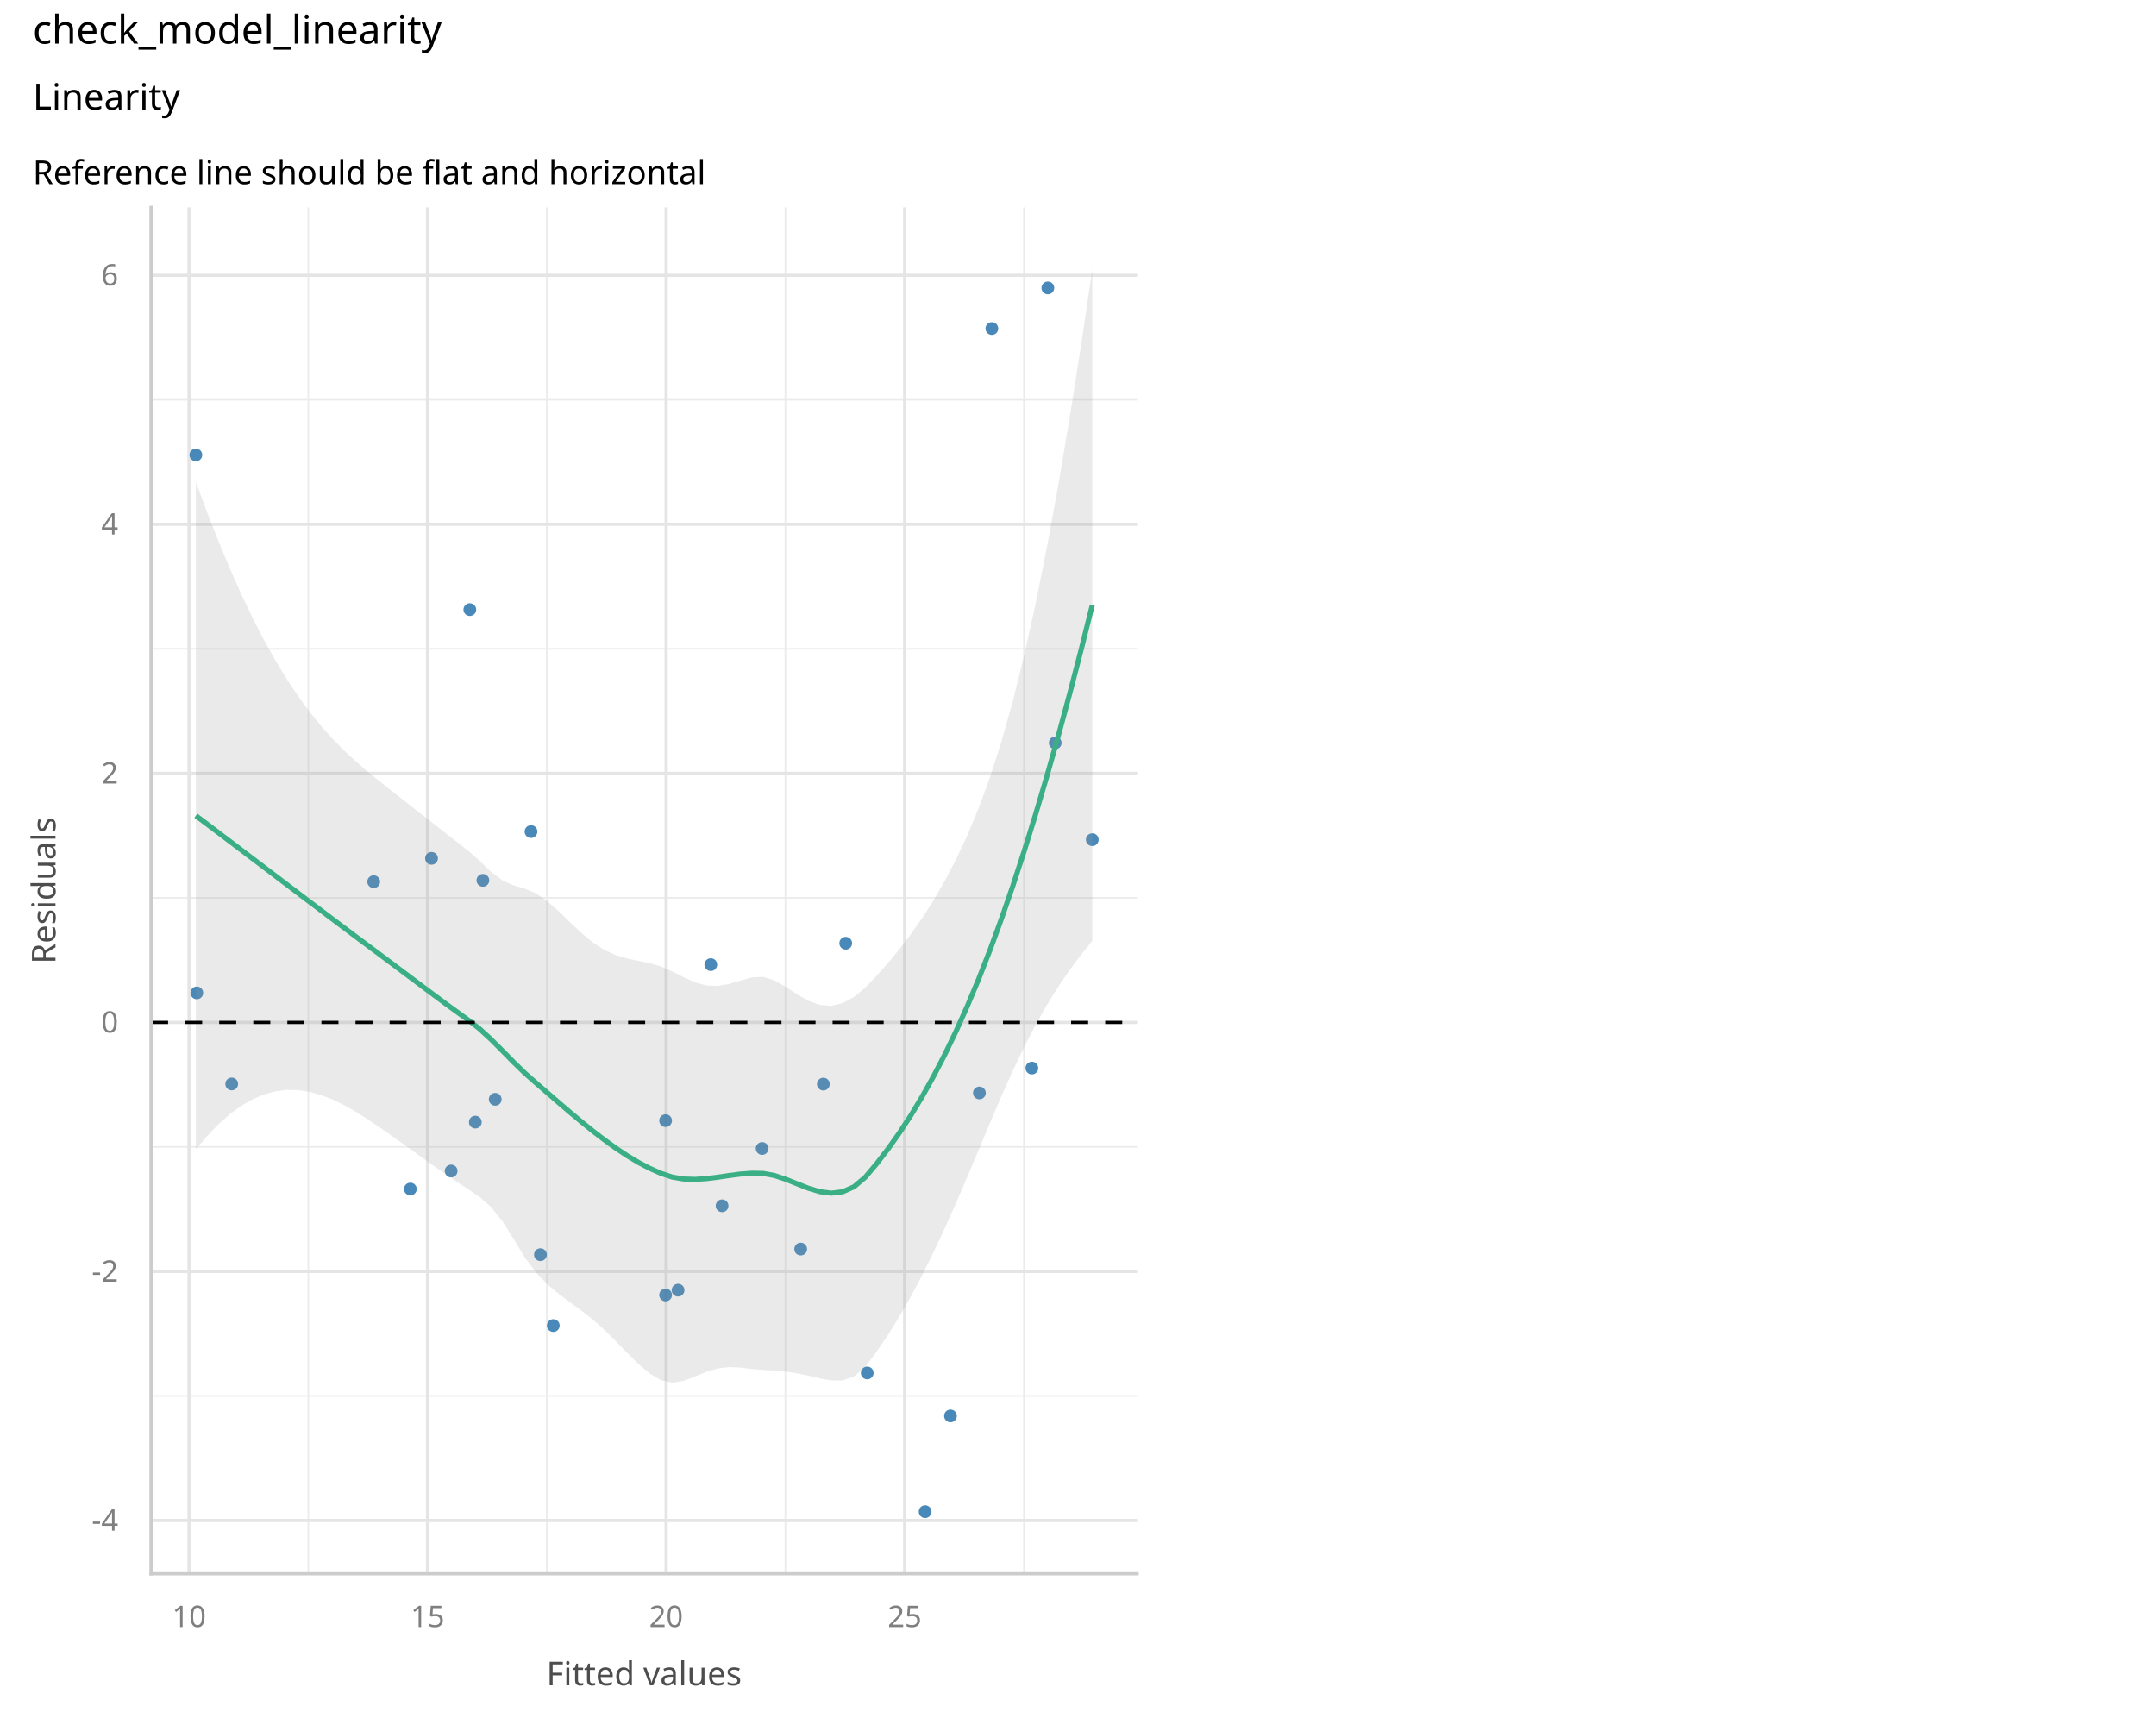
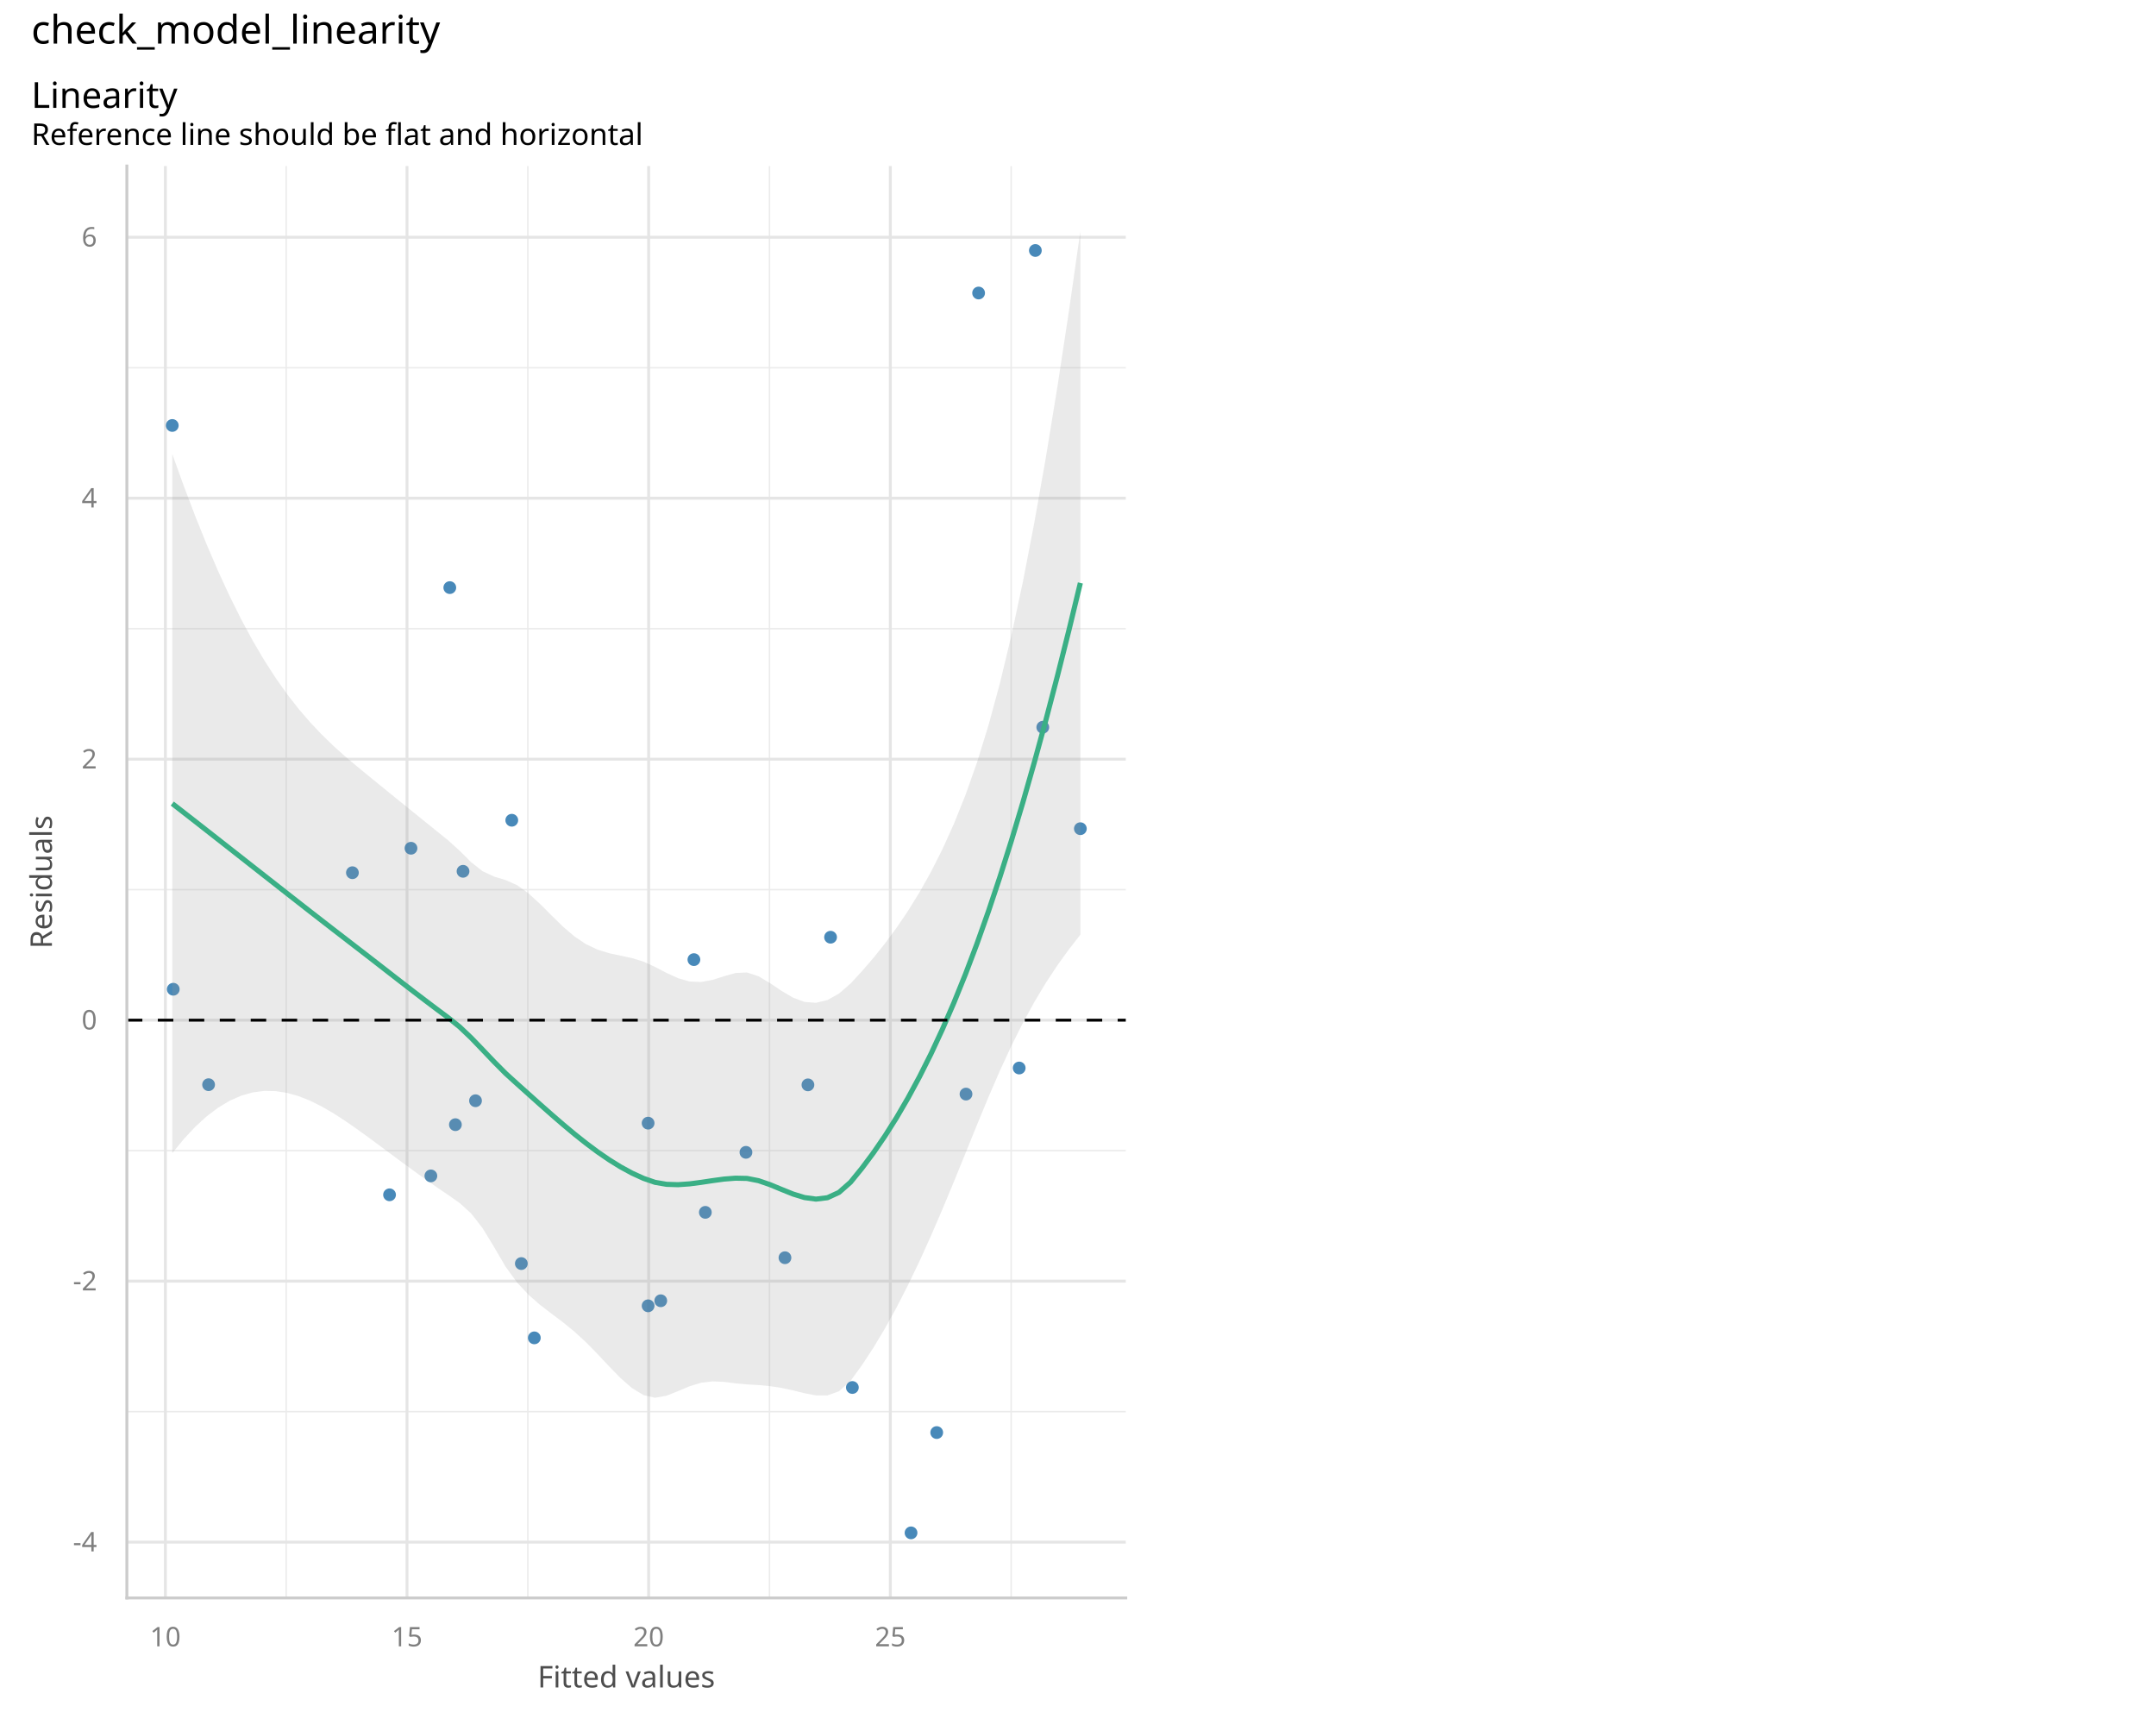
<svg xmlns="http://www.w3.org/2000/svg" class="svglite" data-engine-version="2.0" width="720.00pt" height="576.00pt" viewBox="0 0 720.00 576.00">
  <defs>
    <style type="text/css">
    .svglite line, .svglite polyline, .svglite polygon, .svglite path, .svglite rect, .svglite circle {
      fill: none;
      stroke: #000000;
      stroke-linecap: round;
      stroke-linejoin: round;
      stroke-miterlimit: 10.00;
    }
  </style>
  </defs>
  <rect width="100%" height="100%" style="stroke: none; fill: #FFFFFF;" />
  <defs>
    <clipPath id="cpMC4wMHw3MjAuMDB8MC4wMHw1NzYuMDA=">
      <rect x="0.00" y="0.00" width="720.00" height="576.00" />
    </clipPath>
  </defs>
  <g clip-path="url(#cpMC4wMHw3MjAuMDB8MC4wMHw1NzYuMDA=)">
    <rect x="0" y="0.00" width="720.00" height="576.00" style="stroke-width: 1.07; stroke: #FFFFFF; fill: #FFFFFF;" />
  </g>
  <defs>
-     <clipPath id="cpNTAuNDR8NzE0LjUyfDY5LjIzfDUyNS41MA==">
-       <rect x="50.44" y="69.23" width="664.08" height="456.27" />
+     <clipPath id="cpNDIuMzd8NzE0LjUyfDU1LjQ0fDUzMy41OA==">
+       <rect x="42.37" y="55.44" width="672.16" height="478.13" />
    </clipPath>
  </defs>
-   <g clip-path="url(#cpNTAuNDR8NzE0LjUyfDY5LjIzfDUyNS41MA==)">
+   <g clip-path="url(#cpNDIuMzd8NzE0LjUyfDU1LjQ0fDUzMy41OA==)">
</g>
  <g clip-path="url(#cpMC4wMHw3MjAuMDB8MC4wMHw1NzYuMDA=)">
</g>
  <defs>
-     <clipPath id="cpNS40OHwzODUuMjJ8MjIuNzh8NTcwLjUy">
-       <rect x="5.48" y="22.78" width="379.74" height="547.74" />
+     <clipPath id="cpNS40OHwzODAuOTN8MjIuNzh8NTcwLjUy">
+       <rect x="5.48" y="22.78" width="375.45" height="547.74" />
    </clipPath>
  </defs>
-   <g clip-path="url(#cpNS40OHwzODUuMjJ8MjIuNzh8NTcwLjUy)">
-     <rect x="5.48" y="22.78" width="379.74" height="547.74" style="stroke-width: 1.07; stroke: #FFFFFF; fill: #FFFFFF;" />
+   <g clip-path="url(#cpNS40OHwzODAuOTN8MjIuNzh8NTcwLjUy)">
+     <rect x="5.48" y="22.78" width="375.45" height="547.74" style="stroke-width: 0.97; stroke: #FFFFFF; fill: #FFFFFF;" />
  </g>
  <g clip-path="url(#cpMC4wMHw3MjAuMDB8MC4wMHw1NzYuMDA=)">
</g>
  <defs>
-     <clipPath id="cpNTAuNDR8Mzc5Ljc0fDY5LjIzfDUyNS41MA==">
-       <rect x="50.44" y="69.23" width="329.30" height="456.27" />
+     <clipPath id="cpNDIuMzd8Mzc1Ljk1fDU1LjQ0fDUzMy41OA==">
+       <rect x="42.37" y="55.44" width="333.59" height="478.13" />
    </clipPath>
  </defs>
-   <g clip-path="url(#cpNTAuNDR8Mzc5Ljc0fDY5LjIzfDUyNS41MA==)">
-     <rect x="50.44" y="69.23" width="329.30" height="456.27" style="stroke-width: 1.07; stroke: none; fill: #FFFFFF;" />
-     <polyline points="50.44,466.13 379.74,466.13 " style="stroke-width: 0.53; stroke: #EBEBEB; stroke-linecap: butt;" />
-     <polyline points="50.44,382.97 379.74,382.97 " style="stroke-width: 0.53; stroke: #EBEBEB; stroke-linecap: butt;" />
-     <polyline points="50.44,299.81 379.74,299.81 " style="stroke-width: 0.53; stroke: #EBEBEB; stroke-linecap: butt;" />
-     <polyline points="50.44,216.65 379.74,216.65 " style="stroke-width: 0.53; stroke: #EBEBEB; stroke-linecap: butt;" />
-     <polyline points="50.44,133.49 379.74,133.49 " style="stroke-width: 0.53; stroke: #EBEBEB; stroke-linecap: butt;" />
-     <polyline points="102.96,525.50 102.96,69.23 " style="stroke-width: 0.53; stroke: #EBEBEB; stroke-linecap: butt;" />
-     <polyline points="182.62,525.50 182.62,69.23 " style="stroke-width: 0.53; stroke: #EBEBEB; stroke-linecap: butt;" />
-     <polyline points="262.29,525.50 262.29,69.23 " style="stroke-width: 0.53; stroke: #EBEBEB; stroke-linecap: butt;" />
-     <polyline points="341.95,525.50 341.95,69.23 " style="stroke-width: 0.53; stroke: #EBEBEB; stroke-linecap: butt;" />
-     <polyline points="50.44,507.71 379.74,507.71 " style="stroke-width: 1.07; stroke: #E5E5E5; stroke-linecap: butt;" />
-     <polyline points="50.44,424.55 379.74,424.55 " style="stroke-width: 1.07; stroke: #E5E5E5; stroke-linecap: butt;" />
-     <polyline points="50.44,341.39 379.74,341.39 " style="stroke-width: 1.07; stroke: #E5E5E5; stroke-linecap: butt;" />
-     <polyline points="50.44,258.23 379.74,258.23 " style="stroke-width: 1.07; stroke: #E5E5E5; stroke-linecap: butt;" />
-     <polyline points="50.44,175.07 379.74,175.07 " style="stroke-width: 1.07; stroke: #E5E5E5; stroke-linecap: butt;" />
-     <polyline points="50.44,91.92 379.74,91.92 " style="stroke-width: 1.07; stroke: #E5E5E5; stroke-linecap: butt;" />
-     <polyline points="63.13,525.50 63.13,69.23 " style="stroke-width: 1.07; stroke: #E5E5E5; stroke-linecap: butt;" />
-     <polyline points="142.79,525.50 142.79,69.23 " style="stroke-width: 1.07; stroke: #E5E5E5; stroke-linecap: butt;" />
-     <polyline points="222.45,525.50 222.45,69.23 " style="stroke-width: 1.07; stroke: #E5E5E5; stroke-linecap: butt;" />
-     <polyline points="302.12,525.50 302.12,69.23 " style="stroke-width: 1.07; stroke: #E5E5E5; stroke-linecap: butt;" />
-     <circle cx="267.39" cy="417.08" r="2.13" style="stroke-width: 0.00; stroke: none; fill: #1B6CA8; fill-opacity: 0.80;" />
-     <circle cx="254.52" cy="383.50" r="2.13" style="stroke-width: 0.00; stroke: none; fill: #1B6CA8; fill-opacity: 0.80;" />
-     <circle cx="317.42" cy="472.80" r="2.13" style="stroke-width: 0.00; stroke: none; fill: #1B6CA8; fill-opacity: 0.80;" />
-     <circle cx="237.37" cy="322.10" r="2.13" style="stroke-width: 0.00; stroke: none; fill: #1B6CA8; fill-opacity: 0.80;" />
-     <circle cx="177.33" cy="277.68" r="2.13" style="stroke-width: 0.00; stroke: none; fill: #1B6CA8; fill-opacity: 0.80;" />
-     <circle cx="226.44" cy="430.80" r="2.13" style="stroke-width: 0.00; stroke: none; fill: #1B6CA8; fill-opacity: 0.80;" />
-     <circle cx="150.66" cy="391.01" r="2.13" style="stroke-width: 0.00; stroke: none; fill: #1B6CA8; fill-opacity: 0.80;" />
-     <circle cx="282.43" cy="314.96" r="2.13" style="stroke-width: 0.00; stroke: none; fill: #1B6CA8; fill-opacity: 0.80;" />
-     <circle cx="274.96" cy="362.00" r="2.13" style="stroke-width: 0.00; stroke: none; fill: #1B6CA8; fill-opacity: 0.80;" />
-     <circle cx="222.28" cy="374.20" r="2.13" style="stroke-width: 0.00; stroke: none; fill: #1B6CA8; fill-opacity: 0.80;" />
-     <circle cx="222.28" cy="432.41" r="2.13" style="stroke-width: 0.00; stroke: none; fill: #1B6CA8; fill-opacity: 0.80;" />
-     <circle cx="144.11" cy="286.61" r="2.13" style="stroke-width: 0.00; stroke: none; fill: #1B6CA8; fill-opacity: 0.80;" />
-     <circle cx="161.26" cy="293.96" r="2.13" style="stroke-width: 0.00; stroke: none; fill: #1B6CA8; fill-opacity: 0.80;" />
-     <circle cx="158.74" cy="374.69" r="2.13" style="stroke-width: 0.00; stroke: none; fill: #1B6CA8; fill-opacity: 0.80;" />
-     <circle cx="77.38" cy="361.95" r="2.13" style="stroke-width: 0.00; stroke: none; fill: #1B6CA8; fill-opacity: 0.80;" />
-     <circle cx="65.73" cy="331.54" r="2.13" style="stroke-width: 0.00; stroke: none; fill: #1B6CA8; fill-opacity: 0.80;" />
-     <circle cx="65.41" cy="151.90" r="2.13" style="stroke-width: 0.00; stroke: none; fill: #1B6CA8; fill-opacity: 0.80;" />
-     <circle cx="331.23" cy="109.69" r="2.13" style="stroke-width: 0.00; stroke: none; fill: #1B6CA8; fill-opacity: 0.80;" />
-     <circle cx="364.77" cy="280.38" r="2.13" style="stroke-width: 0.00; stroke: none; fill: #1B6CA8; fill-opacity: 0.80;" />
-     <circle cx="349.93" cy="96.13" r="2.13" style="stroke-width: 0.00; stroke: none; fill: #1B6CA8; fill-opacity: 0.80;" />
-     <circle cx="308.95" cy="504.76" r="2.13" style="stroke-width: 0.00; stroke: none; fill: #1B6CA8; fill-opacity: 0.80;" />
-     <circle cx="180.48" cy="418.95" r="2.13" style="stroke-width: 0.00; stroke: none; fill: #1B6CA8; fill-opacity: 0.80;" />
-     <circle cx="184.77" cy="442.62" r="2.13" style="stroke-width: 0.00; stroke: none; fill: #1B6CA8; fill-opacity: 0.80;" />
-     <circle cx="137.03" cy="397.04" r="2.13" style="stroke-width: 0.00; stroke: none; fill: #1B6CA8; fill-opacity: 0.80;" />
-     <circle cx="156.90" cy="203.56" r="2.13" style="stroke-width: 0.00; stroke: none; fill: #1B6CA8; fill-opacity: 0.80;" />
-     <circle cx="344.60" cy="356.64" r="2.13" style="stroke-width: 0.00; stroke: none; fill: #1B6CA8; fill-opacity: 0.80;" />
-     <circle cx="327.07" cy="364.95" r="2.13" style="stroke-width: 0.00; stroke: none; fill: #1B6CA8; fill-opacity: 0.80;" />
-     <circle cx="352.39" cy="248.06" r="2.13" style="stroke-width: 0.00; stroke: none; fill: #1B6CA8; fill-opacity: 0.80;" />
-     <circle cx="165.38" cy="367.07" r="2.13" style="stroke-width: 0.00; stroke: none; fill: #1B6CA8; fill-opacity: 0.80;" />
-     <circle cx="241.14" cy="402.63" r="2.13" style="stroke-width: 0.00; stroke: none; fill: #1B6CA8; fill-opacity: 0.80;" />
-     <circle cx="124.79" cy="294.41" r="2.13" style="stroke-width: 0.00; stroke: none; fill: #1B6CA8; fill-opacity: 0.80;" />
-     <circle cx="289.61" cy="458.44" r="2.13" style="stroke-width: 0.00; stroke: none; fill: #1B6CA8; fill-opacity: 0.80;" />
-     <polygon points="65.41,160.99 69.20,171.16 72.98,180.79 76.77,189.87 80.56,198.38 84.35,206.32 88.14,213.68 91.93,220.47 95.72,226.70 99.51,232.38 103.30,237.55 107.09,242.23 110.88,246.49 114.67,250.37 118.46,253.92 122.25,257.22 126.04,260.31 129.83,263.33 133.62,266.31 137.41,269.28 141.19,272.24 144.98,275.21 148.77,278.17 152.56,281.13 156.35,284.09 160.14,287.42 163.93,291.06 167.72,293.94 171.51,295.65 175.30,296.75 179.09,298.38 182.88,301.02 186.67,304.37 190.46,308.04 194.25,311.62 198.04,314.74 201.83,317.19 205.61,318.92 209.40,320.05 213.19,320.84 216.98,321.62 220.77,322.74 224.56,324.42 228.35,326.33 232.14,328.02 235.93,329.06 239.72,329.23 243.51,328.55 247.30,327.40 251.09,326.37 254.88,326.19 258.67,327.40 262.46,329.58 266.25,332.05 270.04,334.21 273.82,335.57 277.61,335.86 281.40,334.97 285.19,332.92 288.98,329.75 292.77,325.80 296.56,321.54 300.35,316.96 304.14,312.00 307.93,306.60 311.72,300.68 315.51,294.16 319.30,286.92 323.09,278.83 326.88,269.71 330.67,259.35 334.46,247.53 338.25,234.05 342.03,218.79 345.82,201.70 349.61,182.78 353.40,162.07 357.19,139.65 360.98,115.59 364.77,89.97 364.77,314.17 360.98,318.85 357.19,323.93 353.40,329.49 349.61,335.58 345.82,342.27 342.03,349.57 338.25,357.49 334.46,365.95 330.67,374.81 326.88,383.85 323.09,392.84 319.30,401.65 315.51,410.13 311.72,418.22 307.93,425.86 304.14,433.00 300.35,439.62 296.56,445.73 292.77,451.32 288.98,456.36 285.19,459.64 281.40,460.95 277.61,460.96 273.82,460.26 270.04,459.36 266.25,458.57 262.46,458.01 258.67,457.66 254.88,457.45 251.09,457.12 247.30,456.66 243.51,456.49 239.72,456.93 235.93,458.05 232.14,459.60 228.35,461.06 224.56,461.71 220.77,460.87 216.98,458.64 213.19,455.45 209.40,451.69 205.61,447.78 201.83,444.05 198.04,440.67 194.25,437.69 190.46,434.93 186.67,432.12 182.88,428.92 179.09,424.99 175.30,419.96 171.51,413.69 167.72,407.68 163.93,402.98 160.14,399.65 156.35,397.09 152.56,394.60 148.77,392.02 144.98,389.39 141.19,386.70 137.41,383.99 133.62,381.27 129.83,378.57 126.04,375.92 122.25,373.38 118.46,371.02 114.67,368.89 110.88,367.07 107.09,365.61 103.30,364.57 99.51,364.00 95.72,363.93 91.93,364.41 88.14,365.45 84.35,367.06 80.56,369.25 76.77,372.02 72.98,375.37 69.20,379.28 65.41,383.76 " style="stroke-width: 0.00; stroke: none; stroke-linecap: butt; fill: #999999; fill-opacity: 0.20;" />
-     <polyline points="65.41,160.99 69.20,171.16 72.98,180.79 76.77,189.87 80.56,198.38 84.35,206.32 88.14,213.68 91.93,220.47 95.72,226.70 99.51,232.38 103.30,237.55 107.09,242.23 110.88,246.49 114.67,250.37 118.46,253.92 122.25,257.22 126.04,260.31 129.83,263.33 133.62,266.31 137.41,269.28 141.19,272.24 144.98,275.21 148.77,278.17 152.56,281.13 156.35,284.09 160.14,287.42 163.93,291.06 167.72,293.94 171.51,295.65 175.30,296.75 179.09,298.38 182.88,301.02 186.67,304.37 190.46,308.04 194.25,311.62 198.04,314.74 201.83,317.19 205.61,318.92 209.40,320.05 213.19,320.84 216.98,321.62 220.77,322.74 224.56,324.42 228.35,326.33 232.14,328.02 235.93,329.06 239.72,329.23 243.51,328.55 247.30,327.40 251.09,326.37 254.88,326.19 258.67,327.40 262.46,329.58 266.25,332.05 270.04,334.21 273.82,335.57 277.61,335.86 281.40,334.97 285.19,332.92 288.98,329.75 292.77,325.80 296.56,321.54 300.35,316.96 304.14,312.00 307.93,306.60 311.72,300.68 315.51,294.16 319.30,286.92 323.09,278.83 326.88,269.71 330.67,259.35 334.46,247.53 338.25,234.05 342.03,218.79 345.82,201.70 349.61,182.78 353.40,162.07 357.19,139.65 360.98,115.59 364.77,89.97 " style="stroke-width: 1.71; stroke: none; stroke-linecap: butt;" />
-     <polyline points="364.77,314.17 360.98,318.85 357.19,323.93 353.40,329.49 349.61,335.58 345.82,342.27 342.03,349.57 338.25,357.49 334.46,365.95 330.67,374.81 326.88,383.85 323.09,392.84 319.30,401.65 315.51,410.13 311.72,418.22 307.93,425.86 304.14,433.00 300.35,439.62 296.56,445.73 292.77,451.32 288.98,456.36 285.19,459.64 281.40,460.95 277.61,460.96 273.82,460.26 270.04,459.36 266.25,458.57 262.46,458.01 258.67,457.66 254.88,457.45 251.09,457.12 247.30,456.66 243.51,456.49 239.72,456.93 235.93,458.05 232.14,459.60 228.35,461.06 224.56,461.71 220.77,460.87 216.98,458.64 213.19,455.45 209.40,451.69 205.61,447.78 201.83,444.05 198.04,440.67 194.25,437.69 190.46,434.93 186.67,432.12 182.88,428.92 179.09,424.99 175.30,419.96 171.51,413.69 167.72,407.68 163.93,402.98 160.14,399.65 156.35,397.09 152.56,394.60 148.77,392.02 144.98,389.39 141.19,386.70 137.41,383.99 133.62,381.27 129.83,378.57 126.04,375.92 122.25,373.38 118.46,371.02 114.67,368.89 110.88,367.07 107.09,365.61 103.30,364.57 99.51,364.00 95.72,363.93 91.93,364.41 88.14,365.45 84.35,367.06 80.56,369.25 76.77,372.02 72.98,375.37 69.20,379.28 65.41,383.76 " style="stroke-width: 1.71; stroke: none; stroke-linecap: butt;" />
-     <polyline points="65.41,272.37 69.20,275.22 72.98,278.08 76.77,280.94 80.56,283.81 84.35,286.69 88.14,289.56 91.93,292.44 95.72,295.32 99.51,298.19 103.30,301.06 107.09,303.92 110.88,306.78 114.67,309.63 118.46,312.47 122.25,315.30 126.04,318.12 129.83,320.95 133.62,323.79 137.41,326.63 141.19,329.47 144.98,332.30 148.77,335.10 152.56,337.86 156.35,340.59 160.14,343.53 163.93,347.02 167.72,350.81 171.51,354.67 175.30,358.35 179.09,361.69 182.88,364.97 186.67,368.25 190.46,371.49 194.25,374.65 198.04,377.71 201.83,380.62 205.61,383.35 209.40,385.87 213.19,388.14 216.98,390.13 220.77,391.81 224.56,393.06 228.35,393.69 232.14,393.81 235.93,393.56 239.72,393.08 243.51,392.52 247.30,392.03 251.09,391.75 254.88,391.82 258.67,392.53 262.46,393.79 266.25,395.31 270.04,396.79 273.82,397.92 277.61,398.41 281.40,397.96 285.19,396.28 288.98,393.06 292.77,388.56 296.56,383.64 300.35,378.29 304.14,372.50 307.93,366.23 311.72,359.45 315.51,352.15 319.30,344.28 323.09,335.84 326.88,326.78 330.67,317.08 334.46,306.74 338.25,295.77 342.03,284.18 345.82,271.98 349.61,259.18 353.40,245.78 357.19,231.79 360.98,217.22 364.77,202.07 " style="stroke-width: 1.71; stroke: #3AAF85; stroke-linecap: butt;" />
-     <line x1="50.44" y1="341.39" x2="379.74" y2="341.39" style="stroke-width: 1.07; stroke-dasharray: 5.69,5.69; stroke-linecap: butt;" />
+   <g clip-path="url(#cpNDIuMzd8Mzc1Ljk1fDU1LjQ0fDUzMy41OA==)">
+     <rect x="42.37" y="55.44" width="333.59" height="478.13" style="stroke-width: 0.97; stroke: none; fill: #FFFFFF;" />
+     <polyline points="42.37,471.36 375.95,471.36 " style="stroke-width: 0.48; stroke: #EBEBEB; stroke-linecap: butt;" />
+     <polyline points="42.37,384.22 375.95,384.22 " style="stroke-width: 0.48; stroke: #EBEBEB; stroke-linecap: butt;" />
+     <polyline points="42.37,297.07 375.95,297.07 " style="stroke-width: 0.48; stroke: #EBEBEB; stroke-linecap: butt;" />
+     <polyline points="42.37,209.93 375.95,209.93 " style="stroke-width: 0.48; stroke: #EBEBEB; stroke-linecap: butt;" />
+     <polyline points="42.37,122.79 375.95,122.79 " style="stroke-width: 0.48; stroke: #EBEBEB; stroke-linecap: butt;" />
+     <polyline points="95.58,533.58 95.58,55.44 " style="stroke-width: 0.48; stroke: #EBEBEB; stroke-linecap: butt;" />
+     <polyline points="176.27,533.58 176.27,55.44 " style="stroke-width: 0.48; stroke: #EBEBEB; stroke-linecap: butt;" />
+     <polyline points="256.97,533.58 256.97,55.44 " style="stroke-width: 0.48; stroke: #EBEBEB; stroke-linecap: butt;" />
+     <polyline points="337.67,533.58 337.67,55.44 " style="stroke-width: 0.48; stroke: #EBEBEB; stroke-linecap: butt;" />
+     <polyline points="42.37,514.93 375.95,514.93 " style="stroke-width: 0.97; stroke: #E5E5E5; stroke-linecap: butt;" />
+     <polyline points="42.37,427.79 375.95,427.79 " style="stroke-width: 0.97; stroke: #E5E5E5; stroke-linecap: butt;" />
+     <polyline points="42.37,340.65 375.95,340.65 " style="stroke-width: 0.97; stroke: #E5E5E5; stroke-linecap: butt;" />
+     <polyline points="42.37,253.50 375.95,253.50 " style="stroke-width: 0.97; stroke: #E5E5E5; stroke-linecap: butt;" />
+     <polyline points="42.37,166.36 375.95,166.36 " style="stroke-width: 0.97; stroke: #E5E5E5; stroke-linecap: butt;" />
+     <polyline points="42.37,79.22 375.95,79.22 " style="stroke-width: 0.97; stroke: #E5E5E5; stroke-linecap: butt;" />
+     <polyline points="55.23,533.58 55.23,55.44 " style="stroke-width: 0.97; stroke: #E5E5E5; stroke-linecap: butt;" />
+     <polyline points="135.92,533.58 135.92,55.44 " style="stroke-width: 0.97; stroke: #E5E5E5; stroke-linecap: butt;" />
+     <polyline points="216.62,533.58 216.62,55.44 " style="stroke-width: 0.97; stroke: #E5E5E5; stroke-linecap: butt;" />
+     <polyline points="297.32,533.58 297.32,55.44 " style="stroke-width: 0.97; stroke: #E5E5E5; stroke-linecap: butt;" />
+     <circle cx="262.14" cy="419.97" r="2.13" style="stroke-width: 0.00; stroke: none; fill: #1B6CA8; fill-opacity: 0.80;" />
+     <circle cx="249.11" cy="384.78" r="2.13" style="stroke-width: 0.00; stroke: none; fill: #1B6CA8; fill-opacity: 0.80;" />
+     <circle cx="312.82" cy="478.35" r="2.13" style="stroke-width: 0.00; stroke: none; fill: #1B6CA8; fill-opacity: 0.80;" />
+     <circle cx="231.73" cy="320.43" r="2.13" style="stroke-width: 0.00; stroke: none; fill: #1B6CA8; fill-opacity: 0.80;" />
+     <circle cx="170.91" cy="273.89" r="2.13" style="stroke-width: 0.00; stroke: none; fill: #1B6CA8; fill-opacity: 0.80;" />
+     <circle cx="220.66" cy="434.34" r="2.13" style="stroke-width: 0.00; stroke: none; fill: #1B6CA8; fill-opacity: 0.80;" />
+     <circle cx="143.89" cy="392.65" r="2.13" style="stroke-width: 0.00; stroke: none; fill: #1B6CA8; fill-opacity: 0.80;" />
+     <circle cx="277.37" cy="312.95" r="2.13" style="stroke-width: 0.00; stroke: none; fill: #1B6CA8; fill-opacity: 0.80;" />
+     <circle cx="269.81" cy="362.25" r="2.13" style="stroke-width: 0.00; stroke: none; fill: #1B6CA8; fill-opacity: 0.80;" />
+     <circle cx="216.44" cy="375.03" r="2.13" style="stroke-width: 0.00; stroke: none; fill: #1B6CA8; fill-opacity: 0.80;" />
+     <circle cx="216.44" cy="436.03" r="2.13" style="stroke-width: 0.00; stroke: none; fill: #1B6CA8; fill-opacity: 0.80;" />
+     <circle cx="137.25" cy="283.24" r="2.13" style="stroke-width: 0.00; stroke: none; fill: #1B6CA8; fill-opacity: 0.80;" />
+     <circle cx="154.63" cy="290.94" r="2.13" style="stroke-width: 0.00; stroke: none; fill: #1B6CA8; fill-opacity: 0.80;" />
+     <circle cx="152.08" cy="375.54" r="2.13" style="stroke-width: 0.00; stroke: none; fill: #1B6CA8; fill-opacity: 0.80;" />
+     <circle cx="69.66" cy="362.19" r="2.13" style="stroke-width: 0.00; stroke: none; fill: #1B6CA8; fill-opacity: 0.80;" />
+     <circle cx="57.86" cy="330.32" r="2.13" style="stroke-width: 0.00; stroke: none; fill: #1B6CA8; fill-opacity: 0.80;" />
+     <circle cx="57.53" cy="142.07" r="2.13" style="stroke-width: 0.00; stroke: none; fill: #1B6CA8; fill-opacity: 0.80;" />
+     <circle cx="326.81" cy="97.84" r="2.13" style="stroke-width: 0.00; stroke: none; fill: #1B6CA8; fill-opacity: 0.80;" />
+     <circle cx="360.79" cy="276.71" r="2.13" style="stroke-width: 0.00; stroke: none; fill: #1B6CA8; fill-opacity: 0.80;" />
+     <circle cx="345.76" cy="83.64" r="2.13" style="stroke-width: 0.00; stroke: none; fill: #1B6CA8; fill-opacity: 0.80;" />
+     <circle cx="304.24" cy="511.84" r="2.13" style="stroke-width: 0.00; stroke: none; fill: #1B6CA8; fill-opacity: 0.80;" />
+     <circle cx="174.10" cy="421.92" r="2.13" style="stroke-width: 0.00; stroke: none; fill: #1B6CA8; fill-opacity: 0.80;" />
+     <circle cx="178.44" cy="446.73" r="2.13" style="stroke-width: 0.00; stroke: none; fill: #1B6CA8; fill-opacity: 0.80;" />
+     <circle cx="130.09" cy="398.96" r="2.13" style="stroke-width: 0.00; stroke: none; fill: #1B6CA8; fill-opacity: 0.80;" />
+     <circle cx="150.21" cy="196.21" r="2.13" style="stroke-width: 0.00; stroke: none; fill: #1B6CA8; fill-opacity: 0.80;" />
+     <circle cx="340.36" cy="356.62" r="2.13" style="stroke-width: 0.00; stroke: none; fill: #1B6CA8; fill-opacity: 0.80;" />
+     <circle cx="322.60" cy="365.33" r="2.13" style="stroke-width: 0.00; stroke: none; fill: #1B6CA8; fill-opacity: 0.80;" />
+     <circle cx="348.24" cy="242.84" r="2.13" style="stroke-width: 0.00; stroke: none; fill: #1B6CA8; fill-opacity: 0.80;" />
+     <circle cx="158.80" cy="367.55" r="2.13" style="stroke-width: 0.00; stroke: none; fill: #1B6CA8; fill-opacity: 0.80;" />
+     <circle cx="235.55" cy="404.82" r="2.13" style="stroke-width: 0.00; stroke: none; fill: #1B6CA8; fill-opacity: 0.80;" />
+     <circle cx="117.69" cy="291.41" r="2.13" style="stroke-width: 0.00; stroke: none; fill: #1B6CA8; fill-opacity: 0.80;" />
+     <circle cx="284.65" cy="463.30" r="2.13" style="stroke-width: 0.00; stroke: none; fill: #1B6CA8; fill-opacity: 0.80;" />
+     <polygon points="57.53,151.60 61.37,162.26 65.21,172.35 69.04,181.86 72.88,190.78 76.72,199.10 80.56,206.82 84.40,213.93 88.24,220.46 92.08,226.41 95.92,231.83 99.75,236.74 103.59,241.20 107.43,245.26 111.27,248.99 115.11,252.44 118.95,255.68 122.79,258.84 126.63,261.97 130.46,265.08 134.30,268.19 138.14,271.29 141.98,274.40 145.82,277.50 149.66,280.60 153.50,284.08 157.34,287.90 161.17,290.92 165.01,292.71 168.85,293.86 172.69,295.57 176.53,298.34 180.37,301.86 184.21,305.70 188.05,309.45 191.88,312.72 195.72,315.29 199.56,317.10 203.40,318.28 207.24,319.11 211.08,319.93 214.92,321.11 218.76,322.87 222.59,324.87 226.43,326.63 230.27,327.73 234.11,327.90 237.95,327.20 241.79,325.98 245.63,324.90 249.47,324.72 253.30,325.98 257.14,328.27 260.98,330.86 264.82,333.12 268.66,334.55 272.50,334.85 276.34,333.92 280.18,331.77 284.01,328.45 287.85,324.30 291.69,319.85 295.53,315.05 299.37,309.85 303.21,304.19 307.05,297.99 310.89,291.15 314.72,283.56 318.56,275.08 322.40,265.53 326.24,254.68 330.08,242.29 333.92,228.16 337.76,212.17 341.60,194.26 345.43,174.43 349.27,152.73 353.11,129.23 356.95,104.02 360.79,77.18 360.79,312.12 356.95,317.02 353.11,322.35 349.27,328.17 345.43,334.56 341.60,341.56 337.76,349.22 333.92,357.52 330.08,366.38 326.24,375.67 322.40,385.14 318.56,394.57 314.72,403.79 310.89,412.68 307.05,421.16 303.21,429.16 299.37,436.64 295.53,443.59 291.69,449.99 287.85,455.84 284.01,461.13 280.18,464.56 276.34,465.94 272.50,465.94 268.66,465.22 264.82,464.27 260.98,463.44 257.14,462.85 253.30,462.49 249.47,462.27 245.63,461.92 241.79,461.43 237.95,461.26 234.11,461.72 230.27,462.90 226.43,464.52 222.59,466.05 218.76,466.73 214.92,465.85 211.08,463.52 207.24,460.17 203.40,456.23 199.56,452.14 195.72,448.22 191.88,444.69 188.05,441.56 184.21,438.67 180.37,435.73 176.53,432.37 172.69,428.26 168.85,422.98 165.01,416.41 161.17,410.11 157.34,405.18 153.50,401.70 149.66,399.01 145.82,396.40 141.98,393.71 138.14,390.94 134.30,388.13 130.46,385.29 126.63,382.43 122.79,379.60 118.95,376.83 115.11,374.17 111.27,371.69 107.43,369.47 103.59,367.56 99.75,366.03 95.92,364.94 92.08,364.34 88.24,364.27 84.40,364.77 80.56,365.85 76.72,367.54 72.88,369.84 69.04,372.74 65.21,376.25 61.37,380.35 57.53,385.04 " style="stroke-width: 0.00; stroke: none; stroke-linecap: butt; fill: #999999; fill-opacity: 0.20;" />
+     <polyline points="57.53,151.60 61.37,162.26 65.21,172.35 69.04,181.86 72.88,190.78 76.72,199.10 80.56,206.82 84.40,213.93 88.24,220.46 92.08,226.41 95.92,231.83 99.75,236.74 103.59,241.20 107.43,245.26 111.27,248.99 115.11,252.44 118.95,255.68 122.79,258.84 126.63,261.97 130.46,265.08 134.30,268.19 138.14,271.29 141.98,274.40 145.82,277.50 149.66,280.60 153.50,284.08 157.34,287.90 161.17,290.92 165.01,292.71 168.85,293.86 172.69,295.57 176.53,298.34 180.37,301.86 184.21,305.70 188.05,309.45 191.88,312.72 195.72,315.29 199.56,317.10 203.40,318.28 207.24,319.11 211.08,319.93 214.92,321.11 218.76,322.87 222.59,324.87 226.43,326.63 230.27,327.73 234.11,327.90 237.95,327.20 241.79,325.98 245.63,324.90 249.47,324.72 253.30,325.98 257.14,328.27 260.98,330.86 264.82,333.12 268.66,334.55 272.50,334.85 276.34,333.92 280.18,331.77 284.01,328.45 287.85,324.30 291.69,319.85 295.53,315.05 299.37,309.85 303.21,304.19 307.05,297.99 310.89,291.15 314.72,283.56 318.56,275.08 322.40,265.53 326.24,254.68 330.08,242.29 333.92,228.16 337.76,212.17 341.60,194.26 345.43,174.43 349.27,152.73 353.11,129.23 356.95,104.02 360.79,77.18 " style="stroke-width: 1.71; stroke: none; stroke-linecap: butt;" />
+     <polyline points="360.79,312.12 356.95,317.02 353.11,322.35 349.27,328.17 345.43,334.56 341.60,341.56 337.76,349.22 333.92,357.52 330.08,366.38 326.24,375.67 322.40,385.14 318.56,394.57 314.72,403.79 310.89,412.68 307.05,421.16 303.21,429.16 299.37,436.64 295.53,443.59 291.69,449.99 287.85,455.84 284.01,461.13 280.18,464.56 276.34,465.94 272.50,465.94 268.66,465.22 264.82,464.27 260.98,463.44 257.14,462.85 253.30,462.49 249.47,462.27 245.63,461.92 241.79,461.43 237.95,461.26 234.11,461.72 230.27,462.90 226.43,464.52 222.59,466.05 218.76,466.73 214.92,465.85 211.08,463.52 207.24,460.17 203.40,456.23 199.56,452.14 195.72,448.22 191.88,444.69 188.05,441.56 184.21,438.67 180.37,435.73 176.53,432.37 172.69,428.26 168.85,422.98 165.01,416.41 161.17,410.11 157.34,405.18 153.50,401.70 149.66,399.01 145.82,396.40 141.98,393.71 138.14,390.94 134.30,388.13 130.46,385.29 126.63,382.43 122.79,379.60 118.95,376.83 115.11,374.17 111.27,371.69 107.43,369.47 103.59,367.56 99.75,366.03 95.92,364.94 92.08,364.34 88.24,364.27 84.40,364.77 80.56,365.85 76.72,367.54 72.88,369.84 69.04,372.74 65.21,376.25 61.37,380.35 57.53,385.04 " style="stroke-width: 1.71; stroke: none; stroke-linecap: butt;" />
+     <polyline points="57.53,268.32 61.37,271.31 65.21,274.30 69.04,277.30 72.88,280.31 76.72,283.32 80.56,286.33 84.40,289.35 88.24,292.36 92.08,295.37 95.92,298.38 99.75,301.38 103.59,304.38 107.43,307.36 111.27,310.34 115.11,313.30 118.95,316.26 122.79,319.22 126.63,322.20 130.46,325.18 134.30,328.16 138.14,331.12 141.98,334.05 145.82,336.95 149.66,339.81 153.50,342.89 157.34,346.54 161.17,350.52 165.01,354.56 168.85,358.42 172.69,361.91 176.53,365.35 180.37,368.79 184.21,372.18 188.05,375.50 191.88,378.70 195.72,381.75 199.56,384.62 203.40,387.26 207.24,389.64 211.08,391.73 214.92,393.48 218.76,394.80 222.59,395.46 226.43,395.58 230.27,395.31 234.11,394.81 237.95,394.23 241.79,393.71 245.63,393.41 249.47,393.49 253.30,394.24 257.14,395.56 260.98,397.15 264.82,398.70 268.66,399.88 272.50,400.40 276.34,399.93 280.18,398.16 284.01,394.79 287.85,390.07 291.69,384.92 295.53,379.32 299.37,373.25 303.21,366.67 307.05,359.57 310.89,351.92 314.72,343.68 318.56,334.82 322.40,325.33 326.24,315.17 330.08,304.33 333.92,292.84 337.76,280.70 341.60,267.91 345.43,254.49 349.27,240.45 353.11,225.79 356.95,210.52 360.79,194.65 " style="stroke-width: 1.71; stroke: #3AAF85; stroke-linecap: butt;" />
+     <line x1="42.37" y1="340.65" x2="375.95" y2="340.65" style="stroke-width: 0.97; stroke-dasharray: 5.17,5.17; stroke-linecap: butt;" />
  </g>
  <g clip-path="url(#cpMC4wMHw3MjAuMDB8MC4wMHw1NzYuMDA=)">
-     <polyline points="50.44,525.50 50.44,69.23 " style="stroke-width: 1.07; stroke: #CCCCCC; stroke-linecap: square;" />
-     <text x="39.48" y="511.11" text-anchor="end" style="font-size: 9.90px; fill: #7F7F7F; font-family: sans;" textLength="8.80px" lengthAdjust="spacingAndGlyphs">-4</text>
-     <text x="39.48" y="427.96" text-anchor="end" style="font-size: 9.90px; fill: #7F7F7F; font-family: sans;" textLength="8.80px" lengthAdjust="spacingAndGlyphs">-2</text>
-     <text x="39.48" y="344.80" text-anchor="end" style="font-size: 9.90px; fill: #7F7F7F; font-family: sans;" textLength="5.51px" lengthAdjust="spacingAndGlyphs">0</text>
-     <text x="39.48" y="261.64" text-anchor="end" style="font-size: 9.90px; fill: #7F7F7F; font-family: sans;" textLength="5.51px" lengthAdjust="spacingAndGlyphs">2</text>
-     <text x="39.48" y="178.48" text-anchor="end" style="font-size: 9.90px; fill: #7F7F7F; font-family: sans;" textLength="5.51px" lengthAdjust="spacingAndGlyphs">4</text>
-     <text x="39.48" y="95.32" text-anchor="end" style="font-size: 9.90px; fill: #7F7F7F; font-family: sans;" textLength="5.51px" lengthAdjust="spacingAndGlyphs">6</text>
-     <polyline points="50.44,525.50 379.74,525.50 " style="stroke-width: 1.07; stroke: #CCCCCC; stroke-linecap: square;" />
-     <text x="63.13" y="543.27" text-anchor="middle" style="font-size: 9.90px; fill: #7F7F7F; font-family: sans;" textLength="11.01px" lengthAdjust="spacingAndGlyphs">10</text>
-     <text x="142.79" y="543.27" text-anchor="middle" style="font-size: 9.90px; fill: #7F7F7F; font-family: sans;" textLength="11.01px" lengthAdjust="spacingAndGlyphs">15</text>
-     <text x="222.45" y="543.27" text-anchor="middle" style="font-size: 9.90px; fill: #7F7F7F; font-family: sans;" textLength="11.01px" lengthAdjust="spacingAndGlyphs">20</text>
-     <text x="302.12" y="543.27" text-anchor="middle" style="font-size: 9.90px; fill: #7F7F7F; font-family: sans;" textLength="11.01px" lengthAdjust="spacingAndGlyphs">25</text>
-     <text x="215.09" y="562.76" text-anchor="middle" style="font-size: 11.00px; fill: #4D4D4D; font-family: sans;" textLength="62.37px" lengthAdjust="spacingAndGlyphs">Fitted values</text>
-     <text transform="translate(18.53,297.36) rotate(-90)" text-anchor="middle" style="font-size: 11.00px; fill: #4D4D4D; font-family: sans;" textLength="48.31px" lengthAdjust="spacingAndGlyphs">Residuals</text>
-     <text x="10.96" y="61.47" style="font-size: 11.00px; font-family: sans;" textLength="211.60px" lengthAdjust="spacingAndGlyphs">Reference line should be flat and horizontal</text>
-     <text x="10.96" y="36.59" style="font-size: 12.10px; font-family: sans;" textLength="45.74px" lengthAdjust="spacingAndGlyphs">Linearity</text>
-     <text x="10.96" y="14.56" style="font-size: 13.20px; font-family: sans;" textLength="130.62px" lengthAdjust="spacingAndGlyphs">check_model_linearity</text>
+     <polyline points="42.37,533.58 42.37,55.44 " style="stroke-width: 0.97; stroke: #CCCCCC; stroke-linecap: square;" />
+     <text x="32.40" y="518.03" text-anchor="end" style="font-size: 9.00px; fill: #7F7F7F; font-family: sans;" textLength="8.00px" lengthAdjust="spacingAndGlyphs">-4</text>
+     <text x="32.40" y="430.89" text-anchor="end" style="font-size: 9.00px; fill: #7F7F7F; font-family: sans;" textLength="8.00px" lengthAdjust="spacingAndGlyphs">-2</text>
+     <text x="32.40" y="343.74" text-anchor="end" style="font-size: 9.00px; fill: #7F7F7F; font-family: sans;" textLength="5.01px" lengthAdjust="spacingAndGlyphs">0</text>
+     <text x="32.40" y="256.60" text-anchor="end" style="font-size: 9.00px; fill: #7F7F7F; font-family: sans;" textLength="5.01px" lengthAdjust="spacingAndGlyphs">2</text>
+     <text x="32.40" y="169.46" text-anchor="end" style="font-size: 9.00px; fill: #7F7F7F; font-family: sans;" textLength="5.01px" lengthAdjust="spacingAndGlyphs">4</text>
+     <text x="32.40" y="82.31" text-anchor="end" style="font-size: 9.00px; fill: #7F7F7F; font-family: sans;" textLength="5.01px" lengthAdjust="spacingAndGlyphs">6</text>
+     <polyline points="42.37,533.58 375.95,533.58 " style="stroke-width: 0.97; stroke: #CCCCCC; stroke-linecap: square;" />
+     <text x="55.23" y="549.73" text-anchor="middle" style="font-size: 9.00px; fill: #7F7F7F; font-family: sans;" textLength="10.01px" lengthAdjust="spacingAndGlyphs">10</text>
+     <text x="135.92" y="549.73" text-anchor="middle" style="font-size: 9.00px; fill: #7F7F7F; font-family: sans;" textLength="10.01px" lengthAdjust="spacingAndGlyphs">15</text>
+     <text x="216.62" y="549.73" text-anchor="middle" style="font-size: 9.00px; fill: #7F7F7F; font-family: sans;" textLength="10.01px" lengthAdjust="spacingAndGlyphs">20</text>
+     <text x="297.32" y="549.73" text-anchor="middle" style="font-size: 9.00px; fill: #7F7F7F; font-family: sans;" textLength="10.01px" lengthAdjust="spacingAndGlyphs">25</text>
+     <text x="209.16" y="563.46" text-anchor="middle" style="font-size: 10.00px; fill: #4D4D4D; font-family: sans;" textLength="56.70px" lengthAdjust="spacingAndGlyphs">Fitted values</text>
+     <text transform="translate(17.34,294.51) rotate(-90)" text-anchor="middle" style="font-size: 10.00px; fill: #4D4D4D; font-family: sans;" textLength="43.92px" lengthAdjust="spacingAndGlyphs">Residuals</text>
+     <text x="10.46" y="48.39" style="font-size: 10.00px; font-family: sans;" textLength="192.36px" lengthAdjust="spacingAndGlyphs">Reference line should be flat and horizontal</text>
+     <text x="10.46" y="36.02" style="font-size: 12.00px; font-family: sans;" textLength="45.36px" lengthAdjust="spacingAndGlyphs">Linearity</text>
+     <text x="10.46" y="14.56" style="font-size: 13.20px; font-family: sans;" textLength="130.62px" lengthAdjust="spacingAndGlyphs">check_model_linearity</text>
  </g>
</svg>
